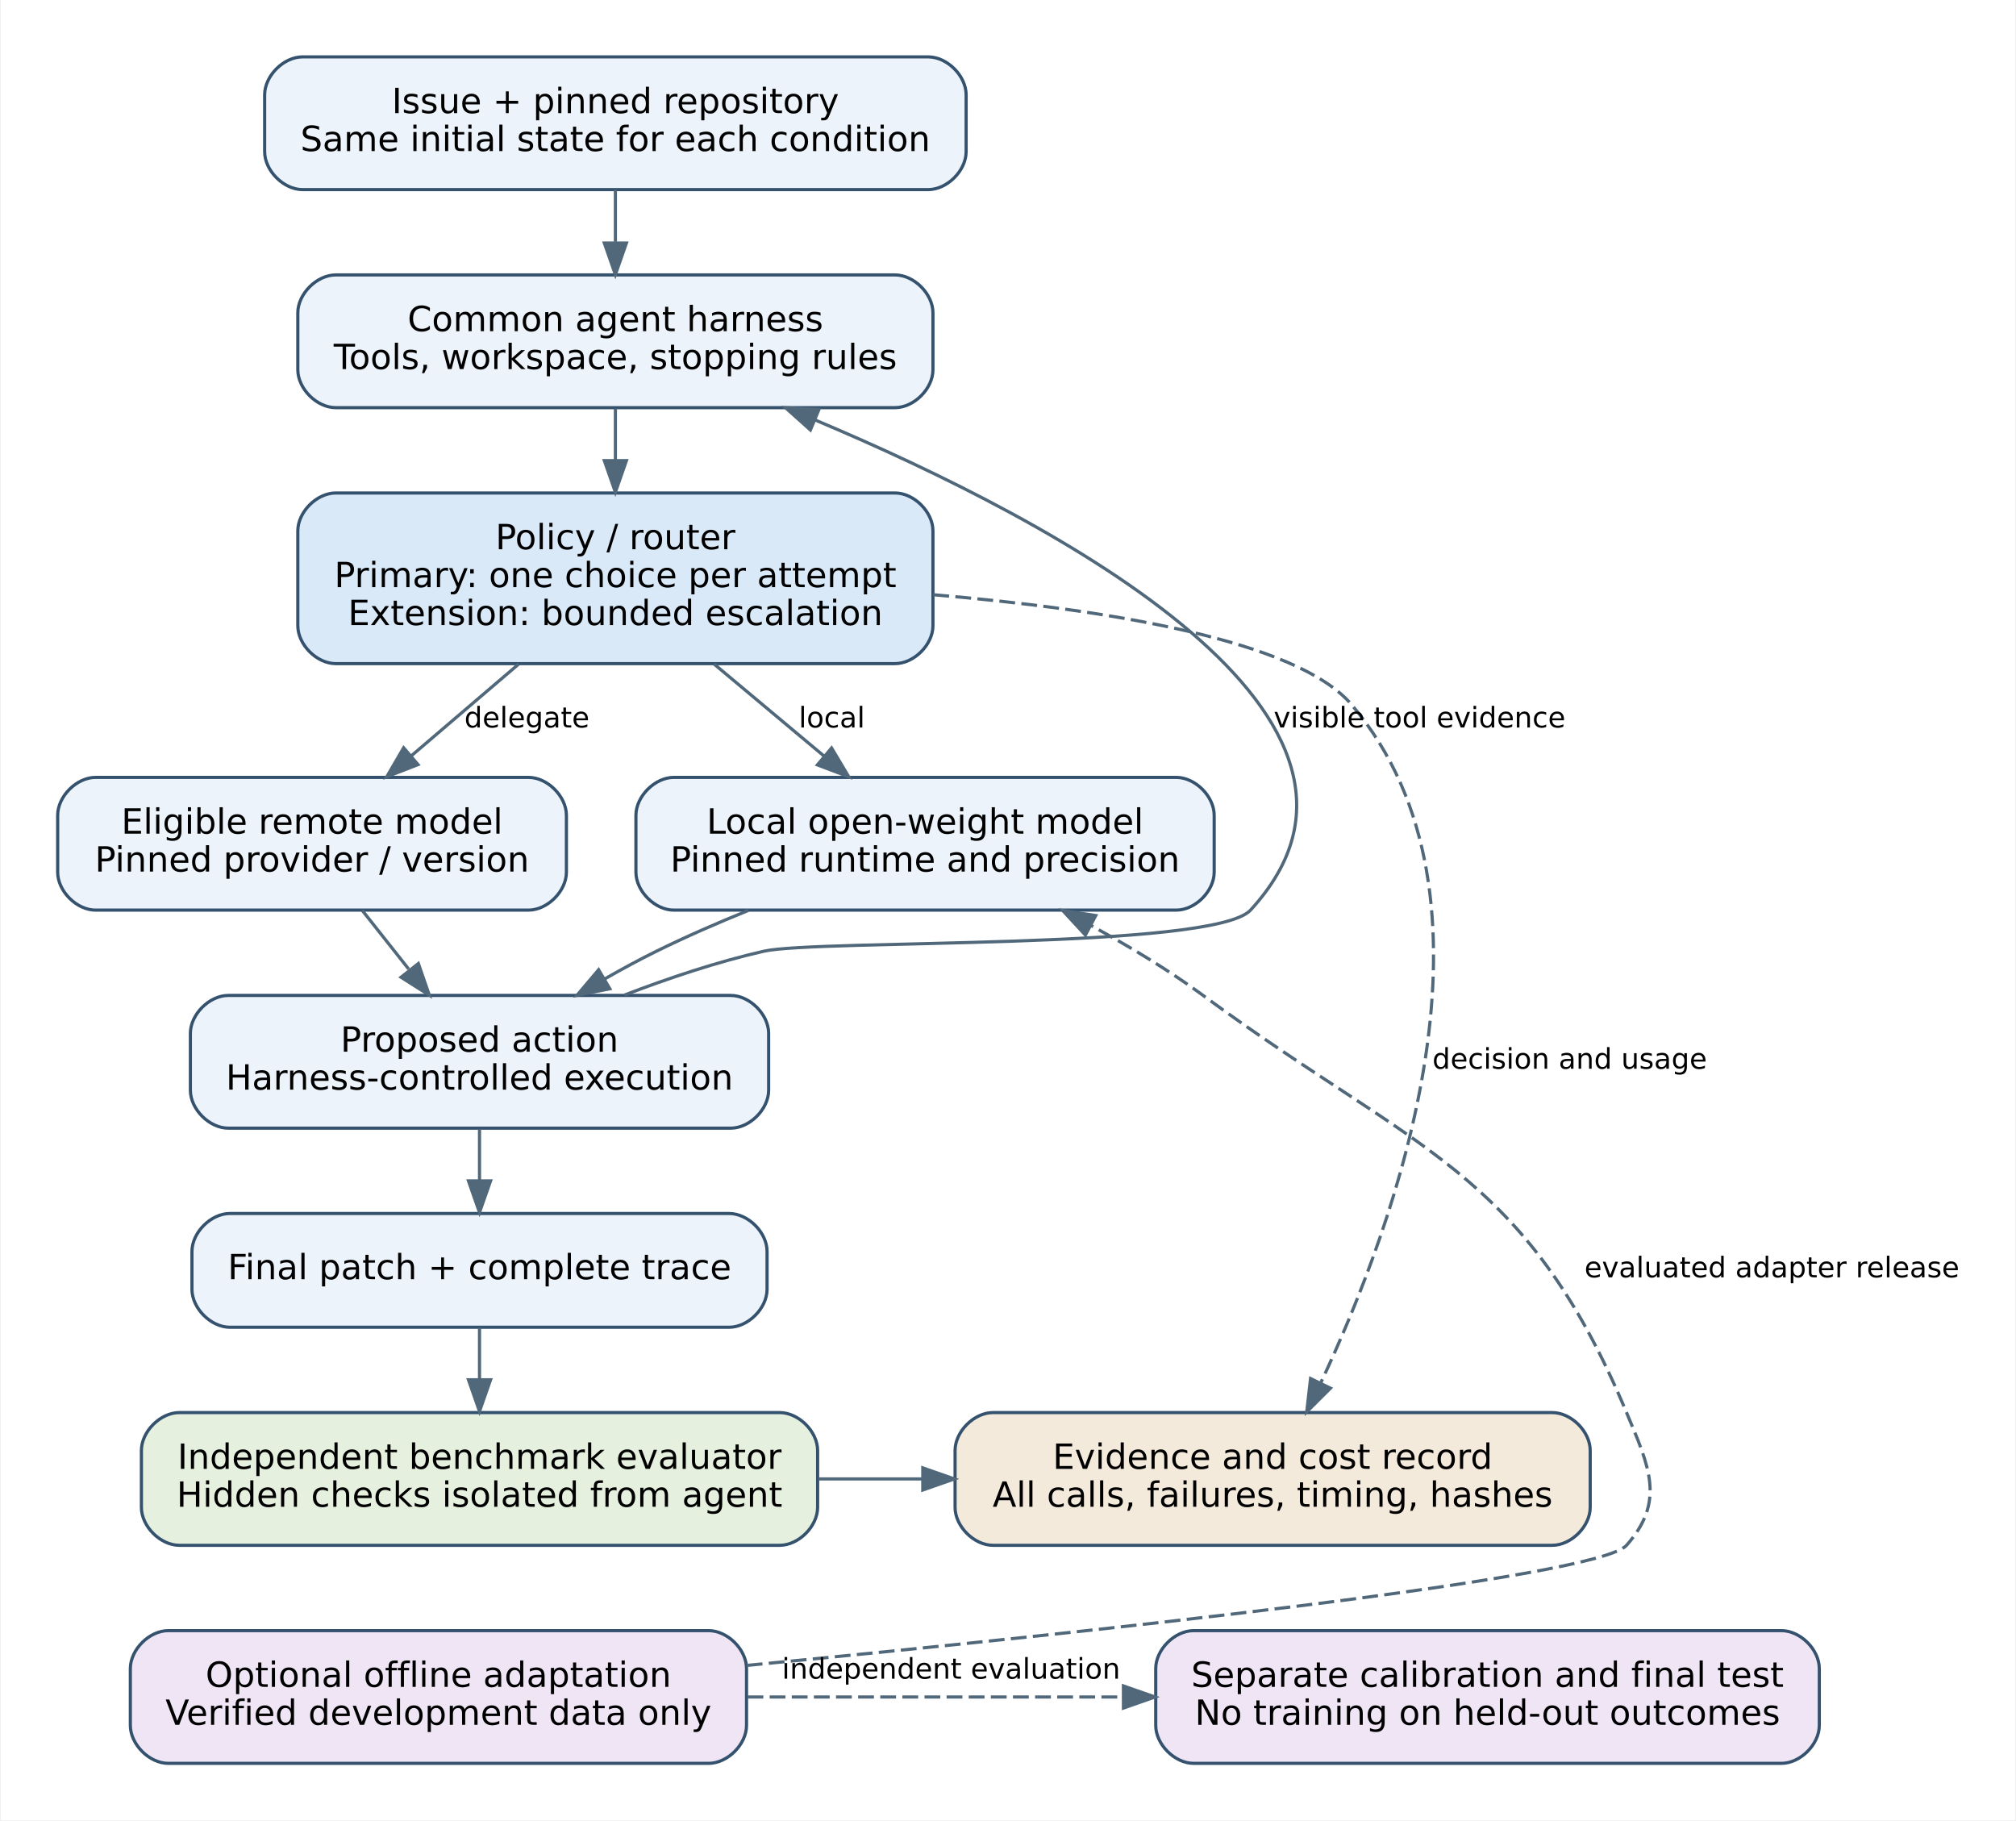
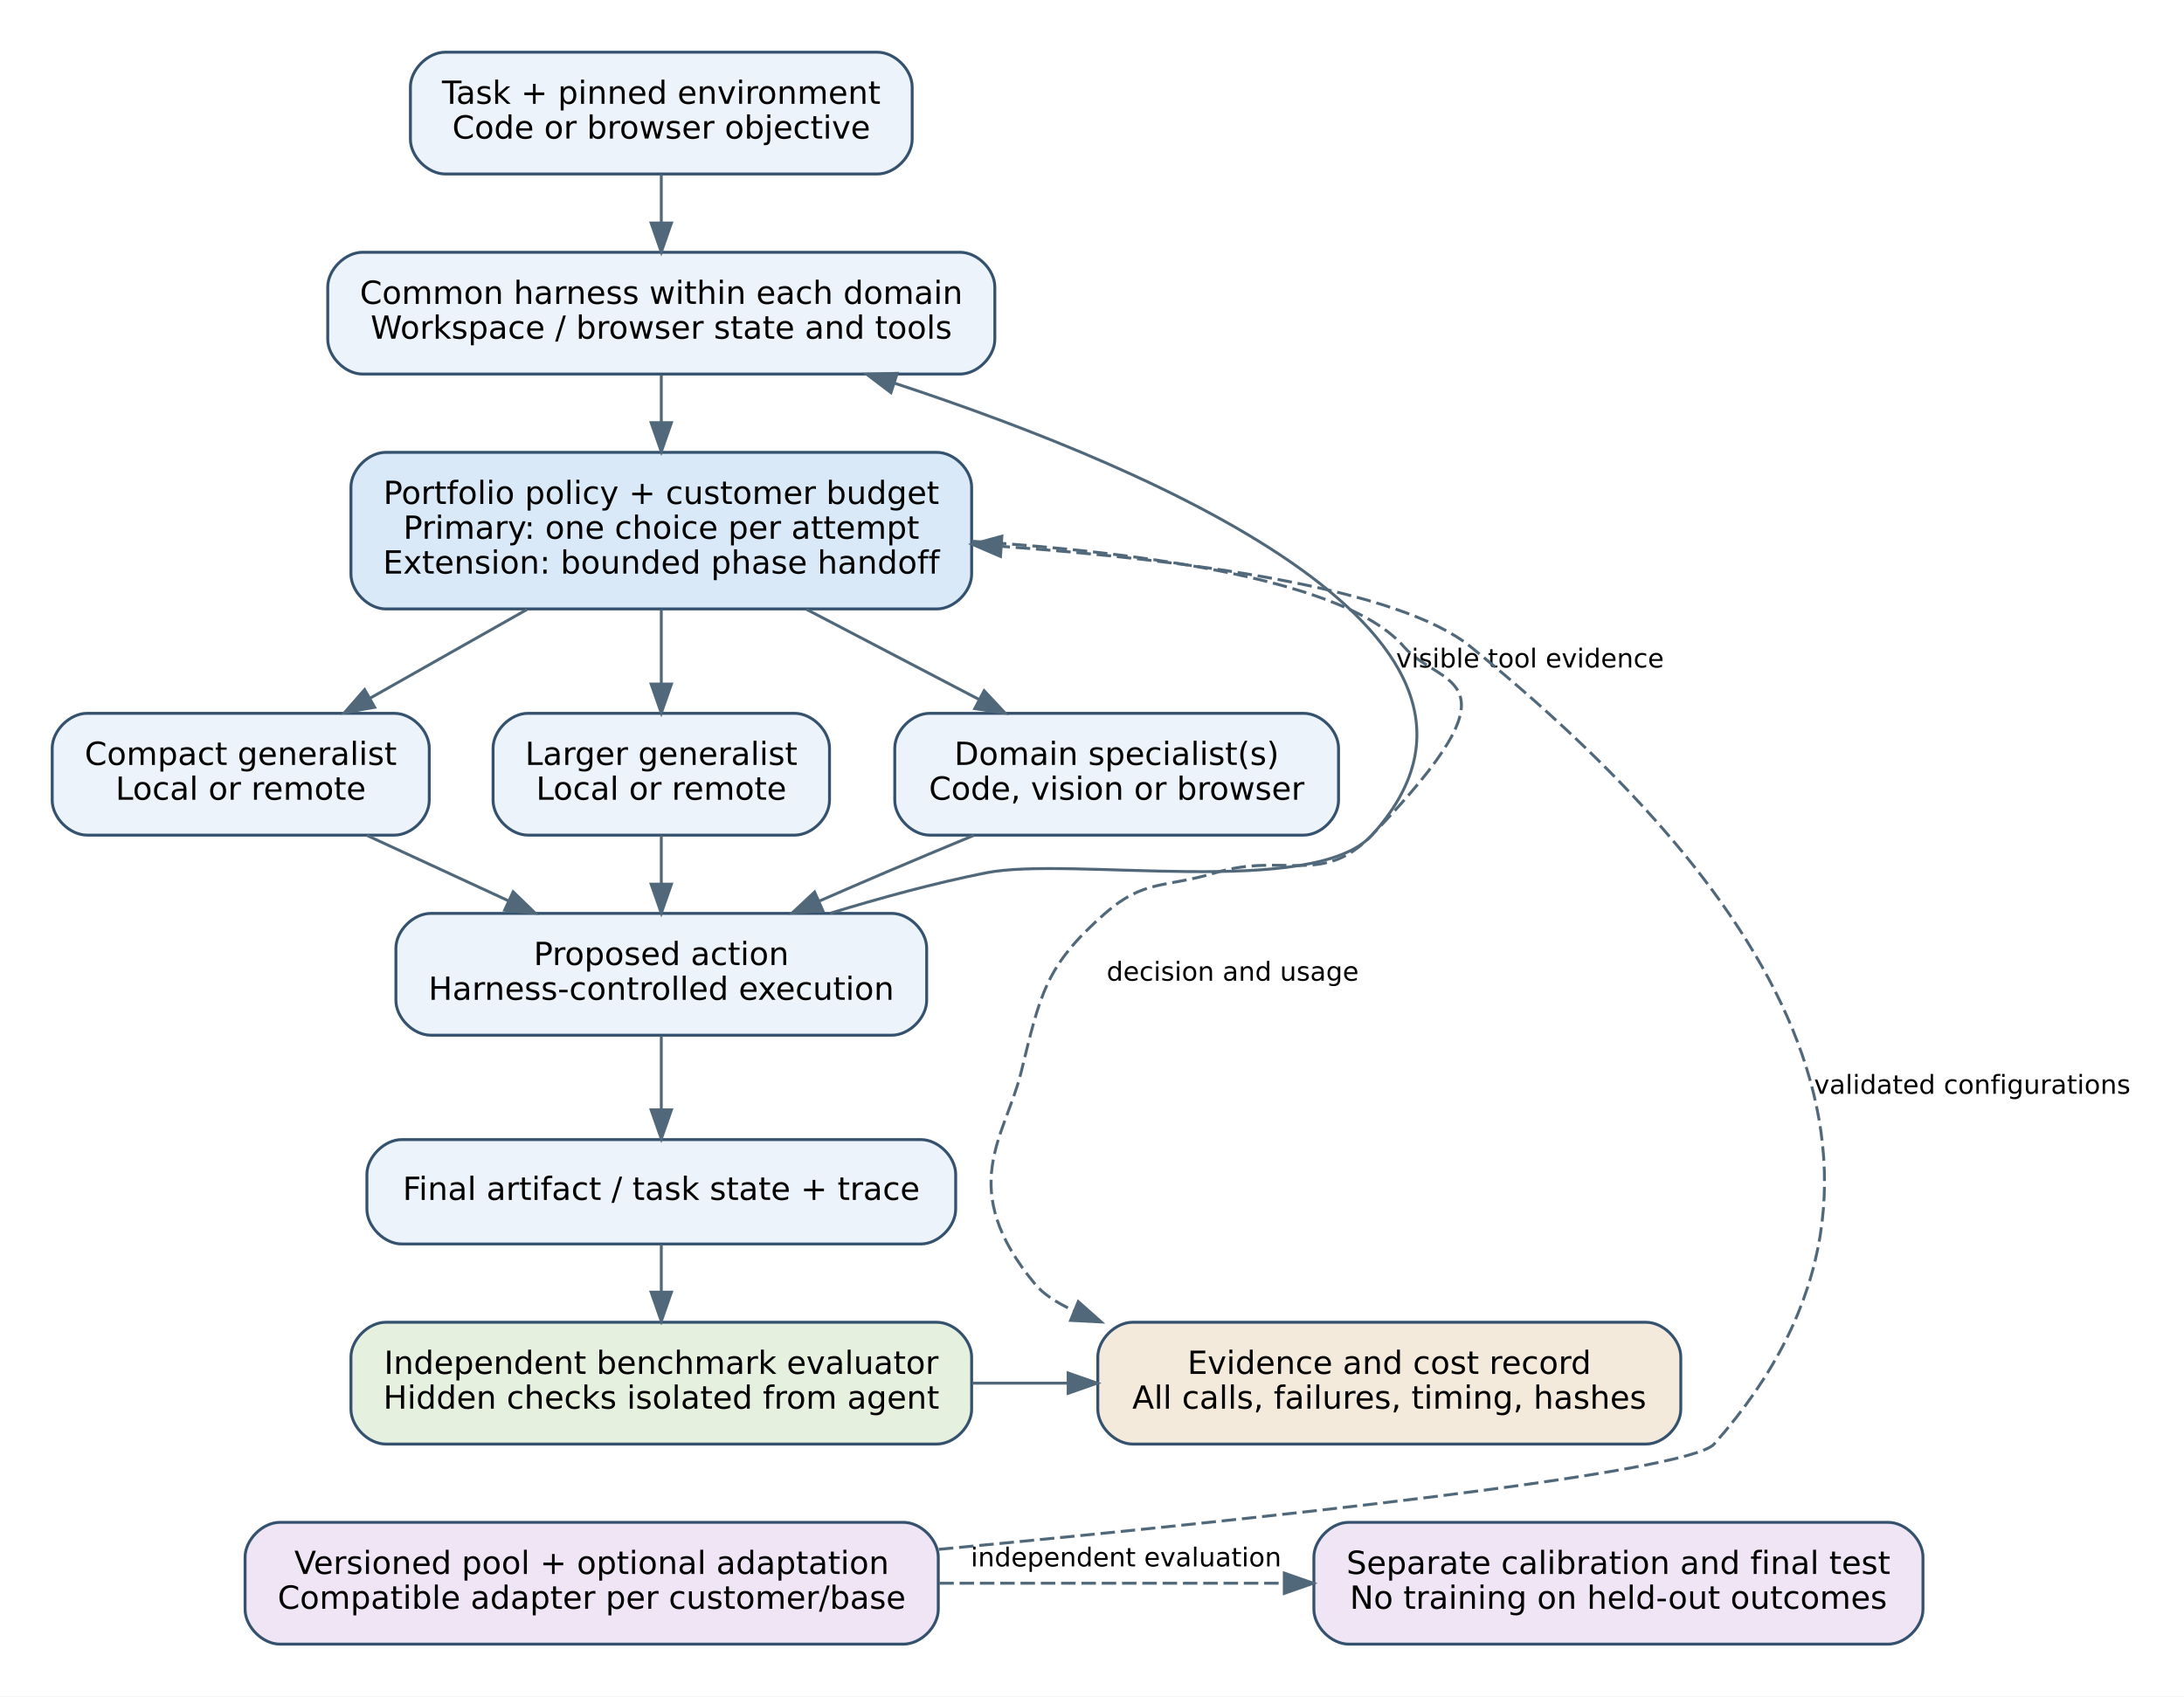
- <svg xmlns="http://www.w3.org/2000/svg" width="638pt" height="576pt" viewBox="0.00 0.00 637.50 576.00">
-   <g id="graph0" class="graph" transform="scale(1 1) rotate(0) translate(18 558)">
-     <polygon fill="white" stroke="transparent" points="-18,18 -18,-558 619.5,-558 619.5,18 -18,18" />
+ <svg xmlns="http://www.w3.org/2000/svg" width="753pt" height="585pt" viewBox="0.00 0.00 753.00 585.00">
+   <g id="graph0" class="graph" transform="scale(1 1) rotate(0) translate(18 567)">
+     <polygon fill="white" stroke="transparent" points="-18,18 -18,-567 735,-567 735,18 -18,18" />
    <g id="node1" class="node">
-       <path fill="#edf3fa" stroke="#34516e" d="M275.5,-540C275.5,-540 77.5,-540 77.5,-540 71.5,-540 65.5,-534 65.5,-528 65.5,-528 65.5,-510 65.5,-510 65.5,-504 71.5,-498 77.5,-498 77.5,-498 275.5,-498 275.5,-498 281.5,-498 287.5,-504 287.5,-510 287.5,-510 287.5,-528 287.5,-528 287.5,-534 281.5,-540 275.5,-540" />
-       <text text-anchor="middle" x="176.5" y="-522.2" font-family="DejaVu Sans" font-size="11.00">Issue + pinned repository</text>
-       <text text-anchor="middle" x="176.5" y="-510.2" font-family="DejaVu Sans" font-size="11.00">Same initial state for each condition</text>
+       <path fill="#edf3fa" stroke="#34516e" d="M284.5,-549C284.5,-549 135.5,-549 135.5,-549 129.5,-549 123.5,-543 123.5,-537 123.5,-537 123.5,-519 123.5,-519 123.5,-513 129.5,-507 135.5,-507 135.5,-507 284.5,-507 284.5,-507 290.5,-507 296.5,-513 296.5,-519 296.5,-519 296.5,-537 296.5,-537 296.5,-543 290.5,-549 284.5,-549" />
+       <text text-anchor="middle" x="210" y="-531.2" font-family="DejaVu Sans" font-size="11.00">Task + pinned environment</text>
+       <text text-anchor="middle" x="210" y="-519.2" font-family="DejaVu Sans" font-size="11.00">Code or browser objective</text>
    </g>
    <g id="node2" class="node">
-       <path fill="#edf3fa" stroke="#34516e" d="M265,-471C265,-471 88,-471 88,-471 82,-471 76,-465 76,-459 76,-459 76,-441 76,-441 76,-435 82,-429 88,-429 88,-429 265,-429 265,-429 271,-429 277,-435 277,-441 277,-441 277,-459 277,-459 277,-465 271,-471 265,-471" />
-       <text text-anchor="middle" x="176.5" y="-453.2" font-family="DejaVu Sans" font-size="11.00">Common agent harness</text>
-       <text text-anchor="middle" x="176.5" y="-441.2" font-family="DejaVu Sans" font-size="11.00">Tools, workspace, stopping rules</text>
+       <path fill="#edf3fa" stroke="#34516e" d="M313,-480C313,-480 107,-480 107,-480 101,-480 95,-474 95,-468 95,-468 95,-450 95,-450 95,-444 101,-438 107,-438 107,-438 313,-438 313,-438 319,-438 325,-444 325,-450 325,-450 325,-468 325,-468 325,-474 319,-480 313,-480" />
+       <text text-anchor="middle" x="210" y="-462.2" font-family="DejaVu Sans" font-size="11.00">Common harness within each domain</text>
+       <text text-anchor="middle" x="210" y="-450.2" font-family="DejaVu Sans" font-size="11.00">Workspace / browser state and tools</text>
    </g>
    <g id="edge1" class="edge">
-       <path fill="none" stroke="#506879" d="M176.5,-497.9C176.5,-492.73 176.5,-487.05 176.5,-481.49" />
-       <polygon fill="#506879" stroke="#506879" points="180,-481.09 176.5,-471.09 173,-481.09 180,-481.09" />
+       <path fill="none" stroke="#506879" d="M210,-506.9C210,-501.73 210,-496.05 210,-490.49" />
+       <polygon fill="#506879" stroke="#506879" points="213.5,-490.09 210,-480.09 206.5,-490.09 213.5,-490.09" />
    </g>
    <g id="node3" class="node">
-       <path fill="#d9e9f8" stroke="#34516e" d="M265,-402C265,-402 88,-402 88,-402 82,-402 76,-396 76,-390 76,-390 76,-360 76,-360 76,-354 82,-348 88,-348 88,-348 265,-348 265,-348 271,-348 277,-354 277,-360 277,-360 277,-390 277,-390 277,-396 271,-402 265,-402" />
-       <text text-anchor="middle" x="176.5" y="-384.2" font-family="DejaVu Sans" font-size="11.00">Policy / router</text>
-       <text text-anchor="middle" x="176.5" y="-372.2" font-family="DejaVu Sans" font-size="11.00">Primary: one choice per attempt</text>
-       <text text-anchor="middle" x="176.5" y="-360.2" font-family="DejaVu Sans" font-size="11.00">Extension: bounded escalation</text>
+       <path fill="#d9e9f8" stroke="#34516e" d="M305,-411C305,-411 115,-411 115,-411 109,-411 103,-405 103,-399 103,-399 103,-369 103,-369 103,-363 109,-357 115,-357 115,-357 305,-357 305,-357 311,-357 317,-363 317,-369 317,-369 317,-399 317,-399 317,-405 311,-411 305,-411" />
+       <text text-anchor="middle" x="210" y="-393.2" font-family="DejaVu Sans" font-size="11.00">Portfolio policy + customer budget</text>
+       <text text-anchor="middle" x="210" y="-381.2" font-family="DejaVu Sans" font-size="11.00">Primary: one choice per attempt</text>
+       <text text-anchor="middle" x="210" y="-369.2" font-family="DejaVu Sans" font-size="11.00">Extension: bounded phase handoff</text>
    </g>
    <g id="edge2" class="edge">
-       <path fill="none" stroke="#506879" d="M176.5,-428.67C176.5,-423.55 176.5,-417.9 176.5,-412.27" />
-       <polygon fill="#506879" stroke="#506879" points="180,-412.24 176.5,-402.24 173,-412.24 180,-412.24" />
+       <path fill="none" stroke="#506879" d="M210,-437.67C210,-432.55 210,-426.9 210,-421.27" />
+       <polygon fill="#506879" stroke="#506879" points="213.5,-421.24 210,-411.24 206.5,-421.24 213.5,-421.24" />
    </g>
    <g id="node4" class="node">
-       <path fill="#edf3fa" stroke="#34516e" d="M354,-312C354,-312 195,-312 195,-312 189,-312 183,-306 183,-300 183,-300 183,-282 183,-282 183,-276 189,-270 195,-270 195,-270 354,-270 354,-270 360,-270 366,-276 366,-282 366,-282 366,-300 366,-300 366,-306 360,-312 354,-312" />
-       <text text-anchor="middle" x="274.5" y="-294.2" font-family="DejaVu Sans" font-size="11.00">Local open-weight model</text>
-       <text text-anchor="middle" x="274.5" y="-282.2" font-family="DejaVu Sans" font-size="11.00">Pinned runtime and precision</text>
+       <path fill="#edf3fa" stroke="#34516e" d="M118,-321C118,-321 12,-321 12,-321 6,-321 0,-315 0,-309 0,-309 0,-291 0,-291 0,-285 6,-279 12,-279 12,-279 118,-279 118,-279 124,-279 130,-285 130,-291 130,-291 130,-309 130,-309 130,-315 124,-321 118,-321" />
+       <text text-anchor="middle" x="65" y="-303.2" font-family="DejaVu Sans" font-size="11.00">Compact generalist</text>
+       <text text-anchor="middle" x="65" y="-291.2" font-family="DejaVu Sans" font-size="11.00">Local or remote</text>
    </g>
    <g id="edge3" class="edge">
-       <path fill="none" stroke="#506879" d="M207.78,-347.83C218.87,-338.55 231.35,-328.1 242.5,-318.77" />
-       <polygon fill="#506879" stroke="#506879" points="244.92,-321.31 250.34,-312.21 240.43,-315.95 244.92,-321.31" />
-       <text text-anchor="middle" x="245" y="-327.8" font-family="DejaVu Sans" font-size="9.00">local</text>
+       <path fill="none" stroke="#506879" d="M163.72,-356.83C146.36,-347.01 126.68,-335.88 109.48,-326.16" />
+       <polygon fill="#506879" stroke="#506879" points="111.17,-323.09 100.74,-321.21 107.72,-329.18 111.17,-323.09" />
    </g>
    <g id="node5" class="node">
-       <path fill="#edf3fa" stroke="#34516e" d="M149,-312C149,-312 12,-312 12,-312 6,-312 0,-306 0,-300 0,-300 0,-282 0,-282 0,-276 6,-270 12,-270 12,-270 149,-270 149,-270 155,-270 161,-276 161,-282 161,-282 161,-300 161,-300 161,-306 155,-312 149,-312" />
-       <text text-anchor="middle" x="80.5" y="-294.2" font-family="DejaVu Sans" font-size="11.00">Eligible remote model</text>
-       <text text-anchor="middle" x="80.5" y="-282.2" font-family="DejaVu Sans" font-size="11.00">Pinned provider / version</text>
+       <path fill="#edf3fa" stroke="#34516e" d="M256,-321C256,-321 164,-321 164,-321 158,-321 152,-315 152,-309 152,-309 152,-291 152,-291 152,-285 158,-279 164,-279 164,-279 256,-279 256,-279 262,-279 268,-285 268,-291 268,-291 268,-309 268,-309 268,-315 262,-321 256,-321" />
+       <text text-anchor="middle" x="210" y="-303.2" font-family="DejaVu Sans" font-size="11.00">Larger generalist</text>
+       <text text-anchor="middle" x="210" y="-291.2" font-family="DejaVu Sans" font-size="11.00">Local or remote</text>
    </g>
    <g id="edge4" class="edge">
-       <path fill="none" stroke="#506879" d="M145.86,-347.83C135,-338.55 122.77,-328.1 111.85,-318.77" />
-       <polygon fill="#506879" stroke="#506879" points="114.04,-316.05 104.16,-312.21 109.49,-321.37 114.04,-316.05" />
-       <text text-anchor="middle" x="148.5" y="-327.8" font-family="DejaVu Sans" font-size="9.00">delegate</text>
+       <path fill="none" stroke="#506879" d="M210,-356.6C210,-348.51 210,-339.53 210,-331.2" />
+       <polygon fill="#506879" stroke="#506879" points="213.5,-331.1 210,-321.1 206.5,-331.1 213.5,-331.1" />
+     </g>
+     <g id="node6" class="node">
+       <path fill="#edf3fa" stroke="#34516e" d="M431.5,-321C431.5,-321 302.5,-321 302.5,-321 296.5,-321 290.5,-315 290.5,-309 290.5,-309 290.5,-291 290.5,-291 290.5,-285 296.5,-279 302.5,-279 302.5,-279 431.5,-279 431.5,-279 437.5,-279 443.5,-285 443.5,-291 443.5,-291 443.5,-309 443.5,-309 443.5,-315 437.5,-321 431.5,-321" />
+       <text text-anchor="middle" x="367" y="-303.2" font-family="DejaVu Sans" font-size="11.00">Domain specialist(s)</text>
+       <text text-anchor="middle" x="367" y="-291.2" font-family="DejaVu Sans" font-size="11.00">Code, vision or browser</text>
+     </g>
+     <g id="edge5" class="edge">
+       <path fill="none" stroke="#506879" d="M260.11,-356.83C279.16,-346.88 300.78,-335.58 319.58,-325.77" />
+       <polygon fill="#506879" stroke="#506879" points="321.31,-328.81 328.55,-321.08 318.07,-322.61 321.31,-328.81" />
+     </g>
+     <g id="node10" class="node">
+       <path fill="#f3eadb" stroke="#34516e" d="M549.5,-111C549.5,-111 372.5,-111 372.5,-111 366.5,-111 360.5,-105 360.5,-99 360.5,-99 360.5,-81 360.5,-81 360.5,-75 366.5,-69 372.5,-69 372.5,-69 549.5,-69 549.5,-69 555.5,-69 561.5,-75 561.5,-81 561.5,-81 561.5,-99 561.5,-99 561.5,-105 555.5,-111 549.5,-111" />
+       <text text-anchor="middle" x="461" y="-93.2" font-family="DejaVu Sans" font-size="11.00">Evidence and cost record</text>
+       <text text-anchor="middle" x="461" y="-81.2" font-family="DejaVu Sans" font-size="11.00">All calls, failures, timing, hashes</text>
+     </g>
+     <g id="edge13" class="edge">
+       <path fill="none" stroke="#506879" stroke-dasharray="5,2" d="M317.01,-380.35C378.18,-376.32 446.52,-366.68 466,-344 478.39,-329.59 508.93,-335.07 455,-279 437.89,-261.21 424.62,-273.17 401,-266 383.78,-260.77 376.54,-263.86 363,-252 342.21,-233.79 340.64,-223.82 334,-197 328.52,-174.84 311.36,-157.29 339,-124 341.68,-120.77 346.29,-117.76 352.2,-114.99" />
+       <polygon fill="#506879" stroke="#506879" points="353.77,-118.13 361.69,-111.1 351.11,-111.65 353.77,-118.13" />
+       <text text-anchor="middle" x="407" y="-228.8" font-family="DejaVu Sans" font-size="9.00">decision and usage</text>
+     </g>
+     <g id="node7" class="node">
+       <path fill="#edf3fa" stroke="#34516e" d="M289.5,-252C289.5,-252 130.5,-252 130.5,-252 124.5,-252 118.5,-246 118.5,-240 118.5,-240 118.5,-222 118.5,-222 118.5,-216 124.5,-210 130.5,-210 130.5,-210 289.5,-210 289.5,-210 295.5,-210 301.5,-216 301.5,-222 301.5,-222 301.5,-240 301.5,-240 301.5,-246 295.5,-252 289.5,-252" />
+       <text text-anchor="middle" x="210" y="-234.2" font-family="DejaVu Sans" font-size="11.00">Proposed action</text>
+       <text text-anchor="middle" x="210" y="-222.2" font-family="DejaVu Sans" font-size="11.00">Harness-controlled execution</text>
+     </g>
+     <g id="edge6" class="edge">
+       <path fill="none" stroke="#506879" d="M108.5,-278.9C123.85,-271.81 141.26,-263.76 157.28,-256.36" />
+       <polygon fill="#506879" stroke="#506879" points="158.92,-259.46 166.53,-252.09 155.98,-253.11 158.92,-259.46" />
+     </g>
+     <g id="edge7" class="edge">
+       <path fill="none" stroke="#506879" d="M210,-278.9C210,-273.73 210,-268.05 210,-262.49" />
+       <polygon fill="#506879" stroke="#506879" points="213.5,-262.09 210,-252.09 206.5,-262.09 213.5,-262.09" />
+     </g>
+     <g id="edge8" class="edge">
+       <path fill="none" stroke="#506879" d="M317.84,-278.95C307.63,-274.72 296.95,-270.25 287,-266 279.64,-262.86 271.91,-259.51 264.3,-256.18" />
+       <polygon fill="#506879" stroke="#506879" points="265.68,-252.96 255.11,-252.14 262.86,-259.37 265.68,-252.96" />
+     </g>
+     <g id="edge9" class="edge">
+       <path fill="none" stroke="#506879" d="M268.16,-252.03C285.32,-257.29 304.26,-262.48 322,-266 351.13,-271.79 435.05,-257 455,-279 516.1,-346.36 383.37,-404.28 290.45,-434.85" />
+       <polygon fill="#506879" stroke="#506879" points="289.18,-431.58 280.74,-437.99 291.34,-438.24 289.18,-431.58" />
+       <text text-anchor="middle" x="509.5" y="-336.8" font-family="DejaVu Sans" font-size="9.00">visible tool evidence</text>
+     </g>
+     <g id="node8" class="node">
+       <path fill="#edf3fa" stroke="#34516e" d="M299.5,-174C299.5,-174 120.5,-174 120.5,-174 114.5,-174 108.5,-168 108.5,-162 108.5,-162 108.5,-150 108.5,-150 108.5,-144 114.5,-138 120.5,-138 120.5,-138 299.5,-138 299.5,-138 305.5,-138 311.5,-144 311.5,-150 311.5,-150 311.5,-162 311.5,-162 311.5,-168 305.5,-174 299.5,-174" />
+       <text text-anchor="middle" x="210" y="-153.2" font-family="DejaVu Sans" font-size="11.00">Final artifact / task state + trace</text>
+     </g>
+     <g id="edge10" class="edge">
+       <path fill="none" stroke="#506879" d="M210,-209.67C210,-201.83 210,-192.76 210,-184.37" />
+       <polygon fill="#506879" stroke="#506879" points="213.5,-184.26 210,-174.26 206.5,-184.26 213.5,-184.26" />
    </g>
    <g id="node9" class="node">
-       <path fill="#f3eadb" stroke="#34516e" d="M473,-111C473,-111 296,-111 296,-111 290,-111 284,-105 284,-99 284,-99 284,-81 284,-81 284,-75 290,-69 296,-69 296,-69 473,-69 473,-69 479,-69 485,-75 485,-81 485,-81 485,-99 485,-99 485,-105 479,-111 473,-111" />
-       <text text-anchor="middle" x="384.5" y="-93.2" font-family="DejaVu Sans" font-size="11.00">Evidence and cost record</text>
-       <text text-anchor="middle" x="384.5" y="-81.2" font-family="DejaVu Sans" font-size="11.00">All calls, failures, timing, hashes</text>
+       <path fill="#e6f0df" stroke="#34516e" d="M305,-111C305,-111 115,-111 115,-111 109,-111 103,-105 103,-99 103,-99 103,-81 103,-81 103,-75 109,-69 115,-69 115,-69 305,-69 305,-69 311,-69 317,-75 317,-81 317,-81 317,-99 317,-99 317,-105 311,-111 305,-111" />
+       <text text-anchor="middle" x="210" y="-93.2" font-family="DejaVu Sans" font-size="11.00">Independent benchmark evaluator</text>
+       <text text-anchor="middle" x="210" y="-81.2" font-family="DejaVu Sans" font-size="11.00">Hidden checks isolated from agent</text>
    </g>
    <g id="edge11" class="edge">
-       <path fill="none" stroke="#506879" stroke-dasharray="5,2" d="M277.12,-369.8C332,-365.16 392.21,-355.43 409.5,-335 461.32,-273.78 423.35,-170.55 399.67,-120.28" />
-       <polygon fill="#506879" stroke="#506879" points="402.8,-118.72 395.29,-111.24 396.5,-121.77 402.8,-118.72" />
-       <text text-anchor="middle" x="478.5" y="-219.8" font-family="DejaVu Sans" font-size="9.00">decision and usage</text>
+       <path fill="none" stroke="#506879" d="M210,-137.85C210,-132.89 210,-127.31 210,-121.78" />
+       <polygon fill="#506879" stroke="#506879" points="213.5,-121.38 210,-111.38 206.5,-121.38 213.5,-121.38" />
    </g>
-     <g id="node6" class="node">
-       <path fill="#edf3fa" stroke="#34516e" d="M213,-243C213,-243 54,-243 54,-243 48,-243 42,-237 42,-231 42,-231 42,-213 42,-213 42,-207 48,-201 54,-201 54,-201 213,-201 213,-201 219,-201 225,-207 225,-213 225,-213 225,-231 225,-231 225,-237 219,-243 213,-243" />
-       <text text-anchor="middle" x="133.5" y="-225.2" font-family="DejaVu Sans" font-size="11.00">Proposed action</text>
-       <text text-anchor="middle" x="133.5" y="-213.2" font-family="DejaVu Sans" font-size="11.00">Harness-controlled execution</text>
+     <g id="edge12" class="edge">
+       <path fill="none" stroke="#506879" d="M317.36,-90C328.32,-90 339.27,-90 350.22,-90" />
+       <polygon fill="#506879" stroke="#506879" points="350.28,-93.5 360.28,-90 350.28,-86.5 350.28,-93.5" />
    </g>
-     <g id="edge5" class="edge">
-       <path fill="none" stroke="#506879" d="M218.57,-269.9C208.75,-265.92 198.73,-261.55 189.5,-257 184.14,-254.36 178.62,-251.37 173.24,-248.29" />
-       <polygon fill="#506879" stroke="#506879" points="174.74,-245.11 164.35,-243.05 171.19,-251.14 174.74,-245.11" />
-     </g>
-     <g id="edge6" class="edge">
-       <path fill="none" stroke="#506879" d="M96.4,-269.9C101.01,-264.07 106.14,-257.59 111.07,-251.36" />
-       <polygon fill="#506879" stroke="#506879" points="114.15,-253.1 117.61,-243.09 108.66,-248.76 114.15,-253.1" />
-     </g>
-     <g id="edge7" class="edge">
-       <path fill="none" stroke="#506879" d="M179.46,-243.16C193.36,-248.49 208.84,-253.68 223.5,-257 240.25,-260.79 365.88,-257.36 377.5,-270 433.11,-330.5 317.47,-392.34 239.62,-425.14" />
-       <polygon fill="#506879" stroke="#506879" points="238.22,-421.93 230.33,-428.99 240.91,-428.4 238.22,-421.93" />
-       <text text-anchor="middle" x="431" y="-327.8" font-family="DejaVu Sans" font-size="9.00">visible tool evidence</text>
-     </g>
-     <g id="node7" class="node">
-       <path fill="#edf3fa" stroke="#34516e" d="M212.5,-174C212.5,-174 54.5,-174 54.5,-174 48.5,-174 42.5,-168 42.5,-162 42.5,-162 42.5,-150 42.5,-150 42.5,-144 48.5,-138 54.5,-138 54.5,-138 212.5,-138 212.5,-138 218.5,-138 224.5,-144 224.5,-150 224.5,-150 224.5,-162 224.5,-162 224.5,-168 218.5,-174 212.5,-174" />
-       <text text-anchor="middle" x="133.5" y="-153.2" font-family="DejaVu Sans" font-size="11.00">Final patch + complete trace</text>
-     </g>
-     <g id="edge8" class="edge">
-       <path fill="none" stroke="#506879" d="M133.5,-200.75C133.5,-195.57 133.5,-189.92 133.5,-184.45" />
-       <polygon fill="#506879" stroke="#506879" points="137,-184.32 133.5,-174.32 130,-184.32 137,-184.32" />
-     </g>
-     <g id="node8" class="node">
-       <path fill="#e6f0df" stroke="#34516e" d="M228.5,-111C228.5,-111 38.5,-111 38.5,-111 32.5,-111 26.5,-105 26.5,-99 26.5,-99 26.5,-81 26.5,-81 26.5,-75 32.5,-69 38.5,-69 38.5,-69 228.5,-69 228.5,-69 234.5,-69 240.5,-75 240.5,-81 240.5,-81 240.5,-99 240.5,-99 240.5,-105 234.5,-111 228.5,-111" />
-       <text text-anchor="middle" x="133.5" y="-93.2" font-family="DejaVu Sans" font-size="11.00">Independent benchmark evaluator</text>
-       <text text-anchor="middle" x="133.5" y="-81.2" font-family="DejaVu Sans" font-size="11.00">Hidden checks isolated from agent</text>
-     </g>
-     <g id="edge9" class="edge">
-       <path fill="none" stroke="#506879" d="M133.5,-137.85C133.5,-132.89 133.5,-127.31 133.5,-121.78" />
-       <polygon fill="#506879" stroke="#506879" points="137,-121.38 133.5,-111.38 130,-121.38 137,-121.38" />
-     </g>
-     <g id="edge10" class="edge">
-       <path fill="none" stroke="#506879" d="M240.86,-90C251.82,-90 262.77,-90 273.72,-90" />
-       <polygon fill="#506879" stroke="#506879" points="273.78,-93.5 283.78,-90 273.78,-86.5 273.78,-93.5" />
+     <g id="node12" class="node">
+       <path fill="#efe5f4" stroke="#34516e" d="M633,-42C633,-42 447,-42 447,-42 441,-42 435,-36 435,-30 435,-30 435,-12 435,-12 435,-6 441,0 447,0 447,0 633,0 633,0 639,0 645,-6 645,-12 645,-12 645,-30 645,-30 645,-36 639,-42 633,-42" />
+       <text text-anchor="middle" x="540" y="-24.2" font-family="DejaVu Sans" font-size="11.00">Separate calibration and final test</text>
+       <text text-anchor="middle" x="540" y="-12.2" font-family="DejaVu Sans" font-size="11.00">No training on held-out outcomes</text>
    </g>
    <g id="node11" class="node">
-       <path fill="#efe5f4" stroke="#34516e" d="M545.5,-42C545.5,-42 359.5,-42 359.5,-42 353.5,-42 347.5,-36 347.5,-30 347.5,-30 347.5,-12 347.5,-12 347.5,-6 353.5,0 359.5,0 359.5,0 545.5,0 545.5,0 551.5,0 557.5,-6 557.5,-12 557.5,-12 557.5,-30 557.5,-30 557.5,-36 551.5,-42 545.5,-42" />
-       <text text-anchor="middle" x="452.5" y="-24.2" font-family="DejaVu Sans" font-size="11.00">Separate calibration and final test</text>
-       <text text-anchor="middle" x="452.5" y="-12.2" font-family="DejaVu Sans" font-size="11.00">No training on held-out outcomes</text>
+       <path fill="#efe5f4" stroke="#34516e" d="M293.5,-42C293.5,-42 78.5,-42 78.5,-42 72.5,-42 66.5,-36 66.5,-30 66.5,-30 66.5,-12 66.5,-12 66.5,-6 72.5,0 78.5,0 78.5,0 293.5,0 293.5,0 299.5,0 305.5,-6 305.5,-12 305.5,-12 305.5,-30 305.5,-30 305.5,-36 299.5,-42 293.5,-42" />
+       <text text-anchor="middle" x="186" y="-24.2" font-family="DejaVu Sans" font-size="11.00">Versioned pool + optional adaptation</text>
+       <text text-anchor="middle" x="186" y="-12.2" font-family="DejaVu Sans" font-size="11.00">Compatible adapter per customer/base</text>
    </g>
-     <g id="node10" class="node">
-       <path fill="#efe5f4" stroke="#34516e" d="M206,-42C206,-42 35,-42 35,-42 29,-42 23,-36 23,-30 23,-30 23,-12 23,-12 23,-6 29,0 35,0 35,0 206,0 206,0 212,0 218,-6 218,-12 218,-12 218,-30 218,-30 218,-36 212,-42 206,-42" />
-       <text text-anchor="middle" x="120.5" y="-24.2" font-family="DejaVu Sans" font-size="11.00">Optional offline adaptation</text>
-       <text text-anchor="middle" x="120.5" y="-12.2" font-family="DejaVu Sans" font-size="11.00">Verified development data only</text>
+     <g id="edge14" class="edge">
+       <path fill="none" stroke="#506879" stroke-dasharray="5,2" d="M305.7,-32.69C416.03,-43.14 564.05,-58.9 573,-69 657.74,-164.66 588.22,-263.46 489,-344 464.22,-364.11 392.19,-373.86 327.52,-378.57" />
+       <polygon fill="#506879" stroke="#506879" points="326.95,-375.1 317.22,-379.29 327.43,-382.09 326.95,-375.1" />
+       <text text-anchor="middle" x="662" y="-189.8" font-family="DejaVu Sans" font-size="9.00">validated configurations</text>
    </g>
-     <g id="edge12" class="edge">
-       <path fill="none" stroke="#506879" stroke-dasharray="5,2" d="M218.07,-30.99C326.39,-41.44 487.3,-58.58 496.5,-69 508.85,-82.99 503.71,-93.78 496.5,-111 464.22,-188.11 429.84,-193.46 362.5,-243 351.6,-251.01 339.17,-258.51 327.14,-265.06" />
-       <polygon fill="#506879" stroke="#506879" points="325.25,-262.1 318.06,-269.88 328.53,-268.29 325.25,-262.1" />
-       <text text-anchor="middle" x="542.5" y="-153.8" font-family="DejaVu Sans" font-size="9.00">evaluated adapter release</text>
-     </g>
-     <g id="edge13" class="edge">
-       <path fill="none" stroke="#506879" stroke-dasharray="5,2" d="M218.32,-21C255.54,-21 298.3,-21 337.01,-21" />
-       <polygon fill="#506879" stroke="#506879" points="337.28,-24.5 347.28,-21 337.28,-17.5 337.28,-24.5" />
-       <text text-anchor="middle" x="282.75" y="-26.8" font-family="DejaVu Sans" font-size="9.00">independent evaluation</text>
+     <g id="edge15" class="edge">
+       <path fill="none" stroke="#506879" stroke-dasharray="5,2" d="M305.85,-21C344.24,-21 386.65,-21 424.71,-21" />
+       <polygon fill="#506879" stroke="#506879" points="424.8,-24.5 434.8,-21 424.8,-17.5 424.8,-24.5" />
+       <text text-anchor="middle" x="370.25" y="-26.8" font-family="DejaVu Sans" font-size="9.00">independent evaluation</text>
    </g>
  </g>
</svg>
